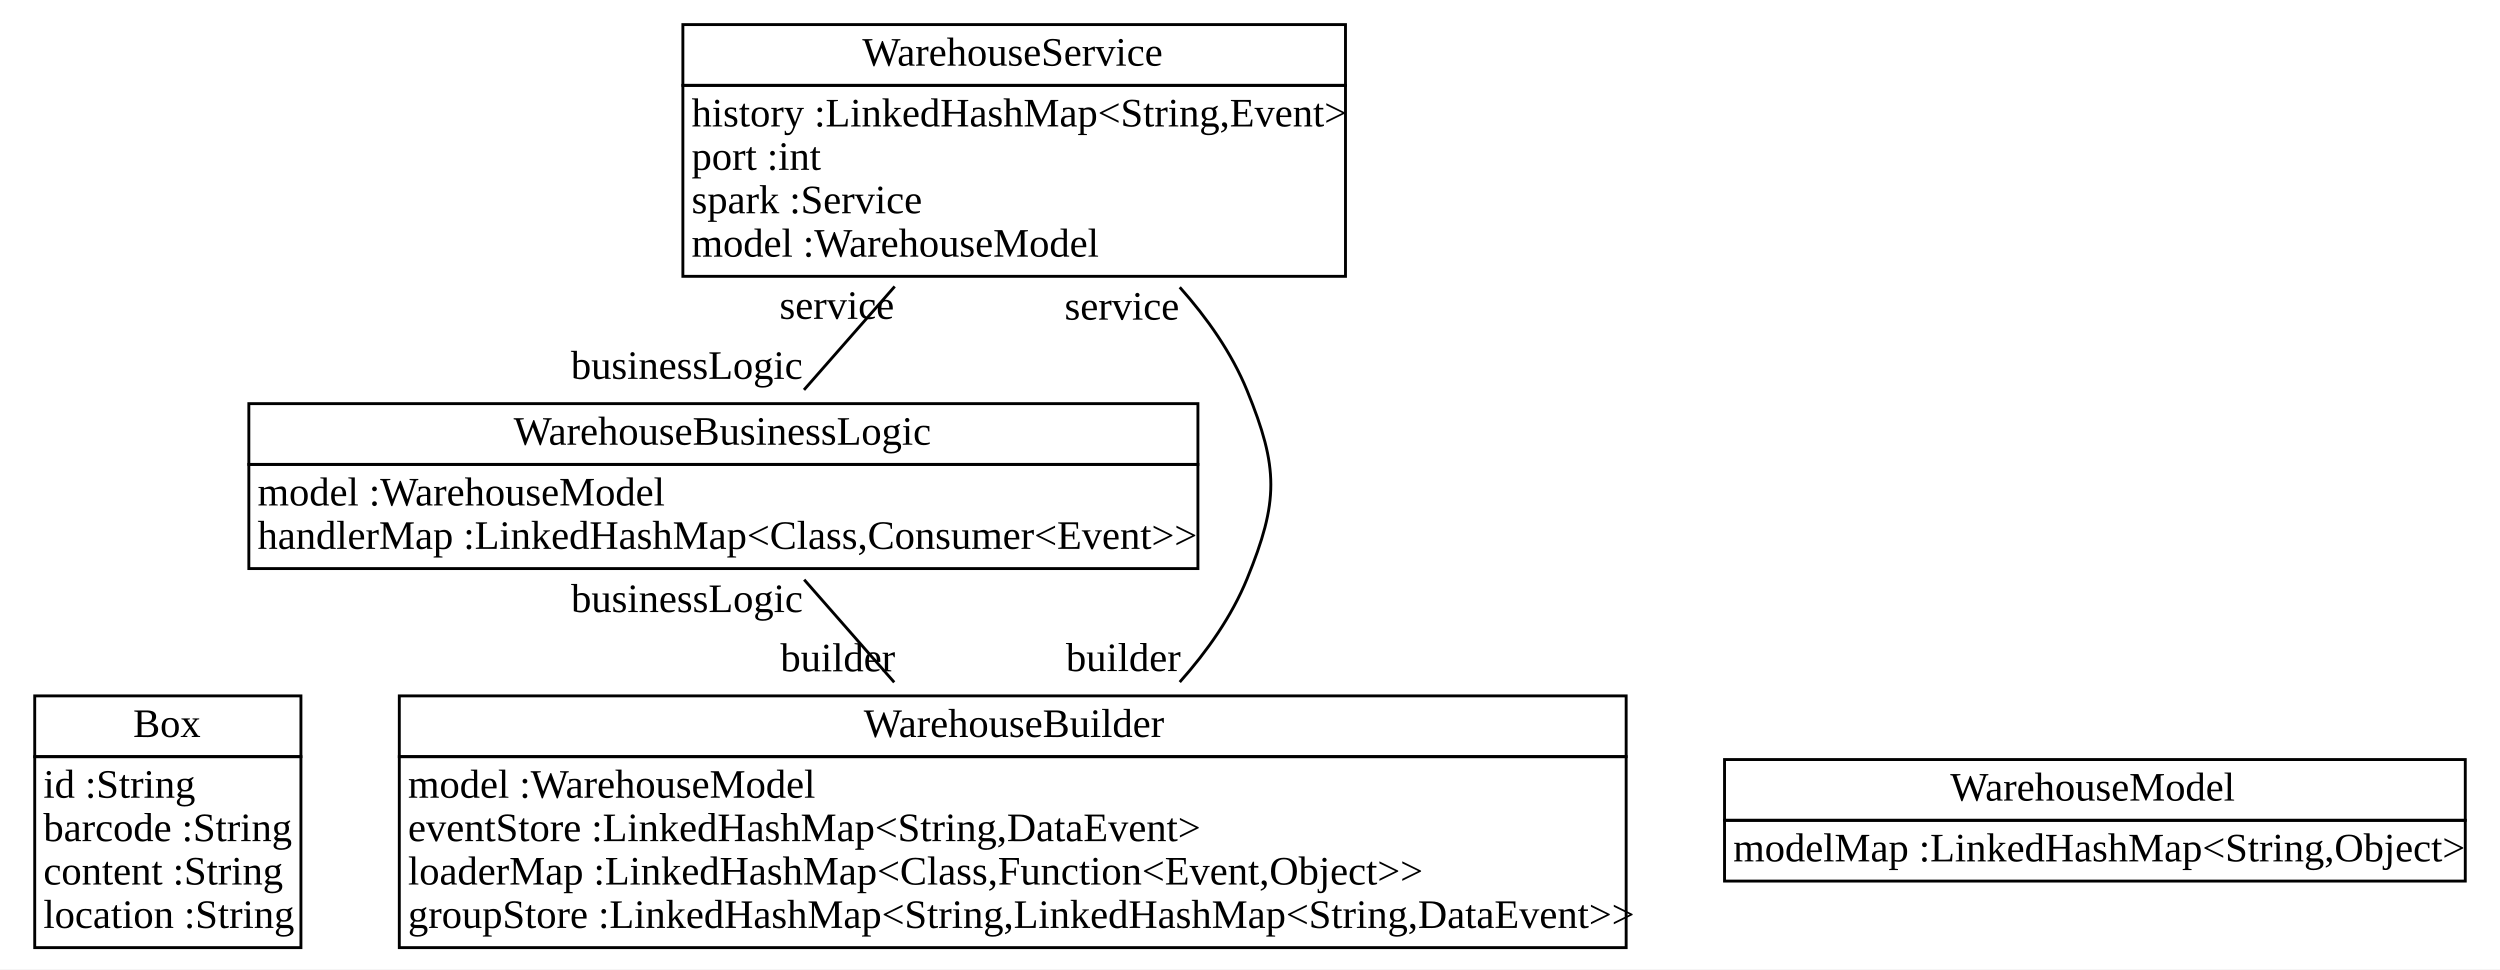
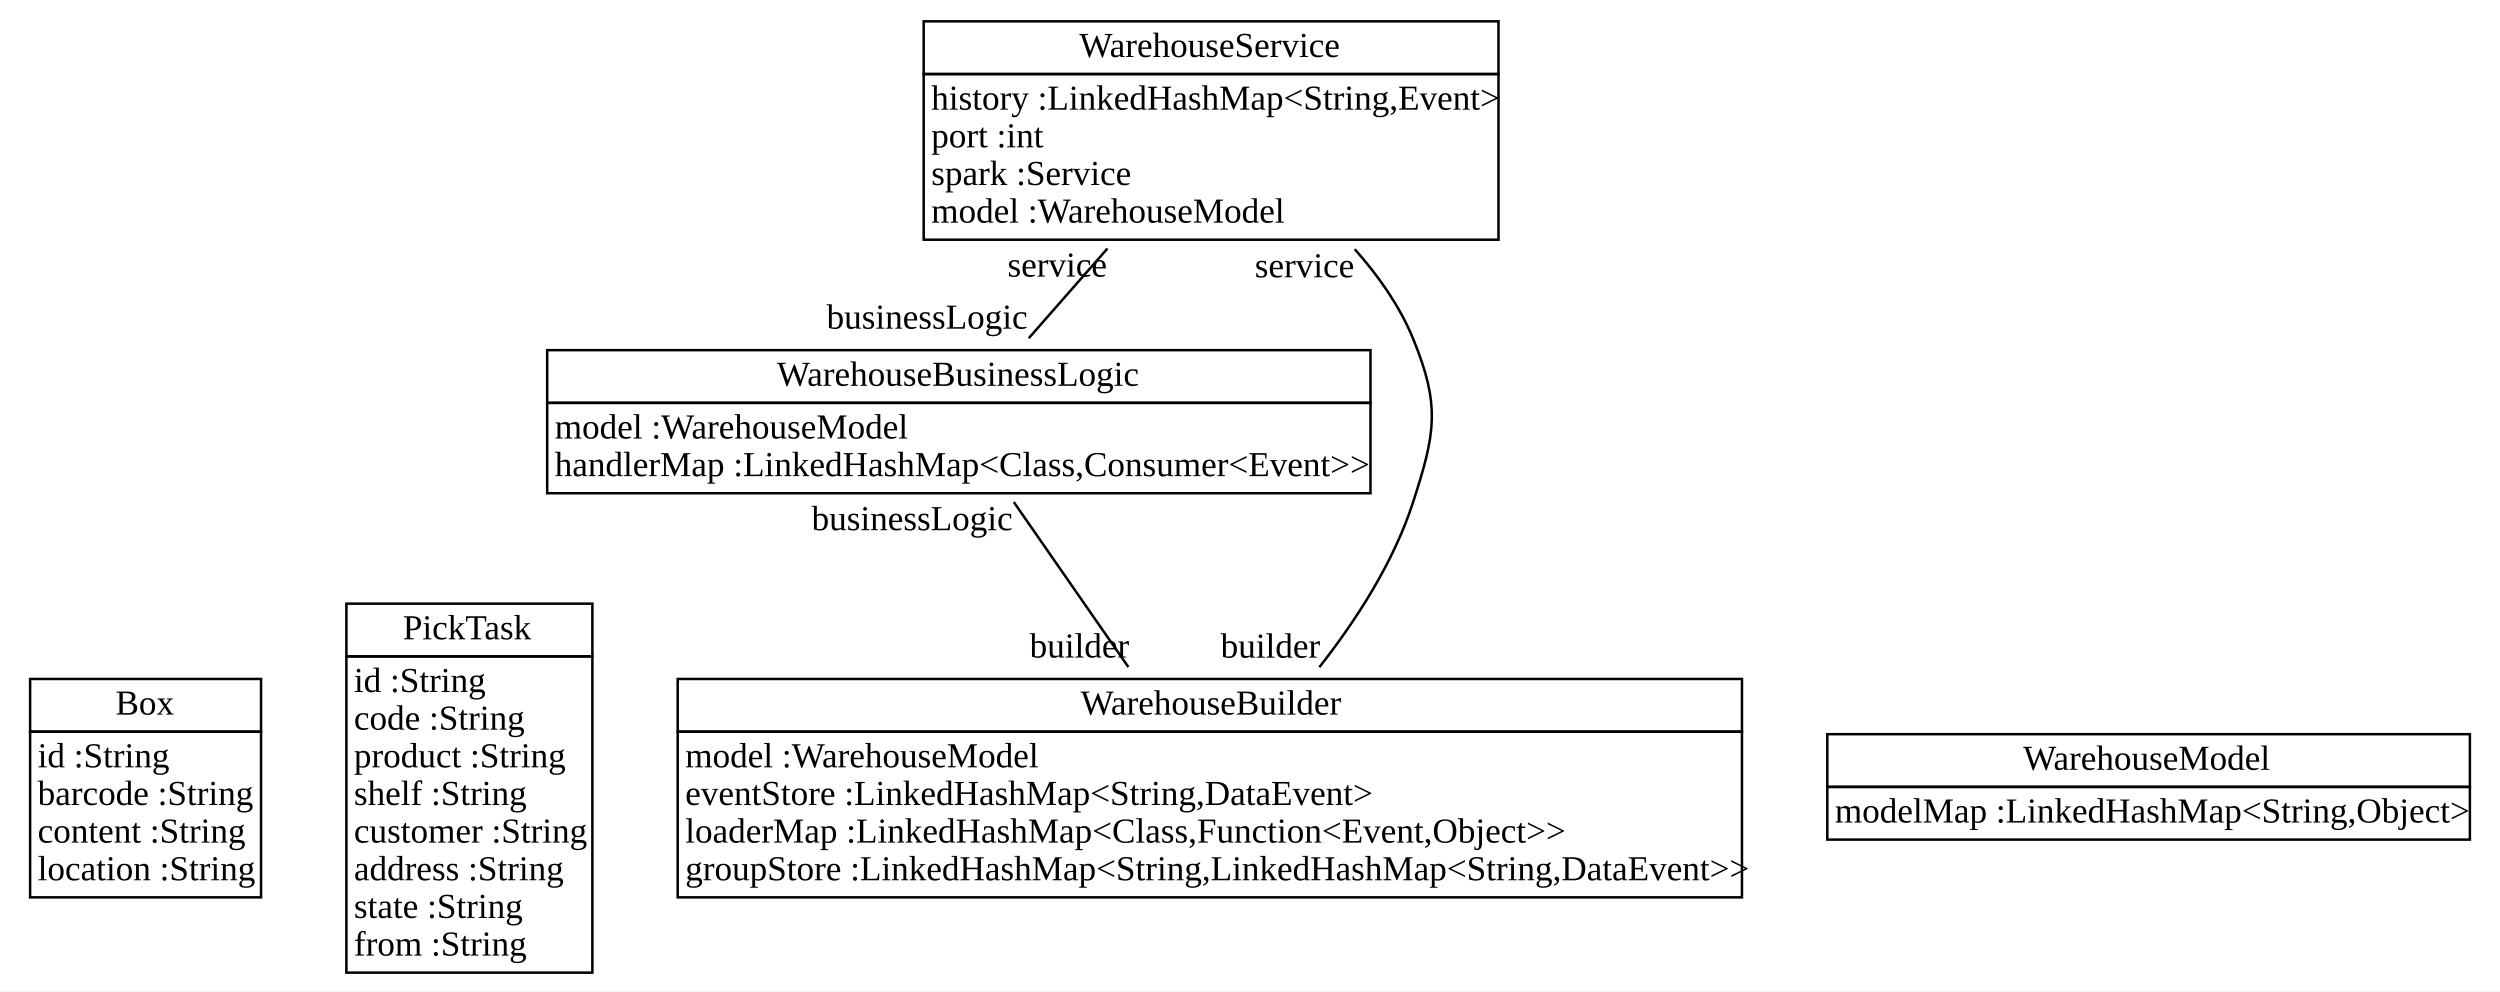
- <svg xmlns="http://www.w3.org/2000/svg" width="864px" height="335px" viewBox="0.00 0.00 864.00 335.00">
-   <g id="graph0" class="graph" transform="scale(1.0 1.0) rotate(0) translate(4 331)">
-     <polygon fill="white" stroke="none" points="-4,4 -4,-331 860,-331 860,4 -4,4" />
+ <svg xmlns="http://www.w3.org/2000/svg" width="996px" height="395px" viewBox="0.00 0.00 996.00 395.00">
+   <g id="graph0" class="graph" transform="scale(1.0 1.0) rotate(0) translate(4 391)">
+     <polygon fill="white" stroke="none" points="-4,4 -4,-391 992,-391 992,4 -4,4" />
    <g id="node1" class="node">
-       <polygon fill="none" stroke="black" points="8,-69.5 8,-90.5 100,-90.5 100,-69.5 8,-69.5" />
-       <text text-anchor="start" x="42" y="-76.3" font-family="Times New Roman,serif" font-size="14.00">Box</text>
-       <polygon fill="none" stroke="black" points="8,-3.5 8,-69.5 100,-69.5 100,-3.5 8,-3.5" />
-       <text text-anchor="start" x="11" y="-55.3" font-family="Times New Roman,serif" font-size="14.00">id :String</text>
-       <text text-anchor="start" x="11" y="-40.3" font-family="Times New Roman,serif" font-size="14.00">barcode :String</text>
-       <text text-anchor="start" x="11" y="-25.3" font-family="Times New Roman,serif" font-size="14.00">content :String</text>
-       <text text-anchor="start" x="11" y="-10.3" font-family="Times New Roman,serif" font-size="14.00">location :String</text>
+       <polygon fill="none" stroke="black" points="8,-99.5 8,-120.5 100,-120.5 100,-99.5 8,-99.5" />
+       <text text-anchor="start" x="42" y="-106.3" font-family="Times New Roman,serif" font-size="14.00">Box</text>
+       <polygon fill="none" stroke="black" points="8,-33.5 8,-99.5 100,-99.5 100,-33.5 8,-33.5" />
+       <text text-anchor="start" x="11" y="-85.3" font-family="Times New Roman,serif" font-size="14.00">id :String</text>
+       <text text-anchor="start" x="11" y="-70.3" font-family="Times New Roman,serif" font-size="14.00">barcode :String</text>
+       <text text-anchor="start" x="11" y="-55.3" font-family="Times New Roman,serif" font-size="14.00">content :String</text>
+       <text text-anchor="start" x="11" y="-40.3" font-family="Times New Roman,serif" font-size="14.00">location :String</text>
    </g>
    <g id="node2" class="node">
-       <polygon fill="none" stroke="black" points="134,-69.5 134,-90.5 558,-90.5 558,-69.5 134,-69.5" />
-       <text text-anchor="start" x="294.5" y="-76.3" font-family="Times New Roman,serif" font-size="14.00">WarehouseBuilder</text>
-       <polygon fill="none" stroke="black" points="134,-3.5 134,-69.5 558,-69.5 558,-3.5 134,-3.5" />
-       <text text-anchor="start" x="137" y="-55.3" font-family="Times New Roman,serif" font-size="14.00">model :WarehouseModel</text>
-       <text text-anchor="start" x="137" y="-40.3" font-family="Times New Roman,serif" font-size="14.00">eventStore :LinkedHashMap&lt;String,DataEvent&gt;</text>
-       <text text-anchor="start" x="137" y="-25.3" font-family="Times New Roman,serif" font-size="14.00">loaderMap :LinkedHashMap&lt;Class,Function&lt;Event,Object&gt;&gt;</text>
-       <text text-anchor="start" x="137" y="-10.3" font-family="Times New Roman,serif" font-size="14.00">groupStore :LinkedHashMap&lt;String,LinkedHashMap&lt;String,DataEvent&gt;&gt;</text>
+       <polygon fill="none" stroke="black" points="134,-129.5 134,-150.5 232,-150.5 232,-129.5 134,-129.5" />
+       <text text-anchor="start" x="156.5" y="-136.3" font-family="Times New Roman,serif" font-size="14.00">PickTask</text>
+       <polygon fill="none" stroke="black" points="134,-3.5 134,-129.5 232,-129.5 232,-3.5 134,-3.5" />
+       <text text-anchor="start" x="137" y="-115.3" font-family="Times New Roman,serif" font-size="14.00">id :String</text>
+       <text text-anchor="start" x="137" y="-100.3" font-family="Times New Roman,serif" font-size="14.00">code :String</text>
+       <text text-anchor="start" x="137" y="-85.3" font-family="Times New Roman,serif" font-size="14.00">product :String</text>
+       <text text-anchor="start" x="137" y="-70.3" font-family="Times New Roman,serif" font-size="14.00">shelf :String</text>
+       <text text-anchor="start" x="137" y="-55.3" font-family="Times New Roman,serif" font-size="14.00">customer :String</text>
+       <text text-anchor="start" x="137" y="-40.3" font-family="Times New Roman,serif" font-size="14.00">address :String</text>
+       <text text-anchor="start" x="137" y="-25.3" font-family="Times New Roman,serif" font-size="14.00">state :String</text>
+       <text text-anchor="start" x="137" y="-10.3" font-family="Times New Roman,serif" font-size="14.00">from :String</text>
    </g>
    <g id="node3" class="node">
-       <polygon fill="none" stroke="black" points="82,-170.5 82,-191.5 410,-191.5 410,-170.5 82,-170.5" />
-       <text text-anchor="start" x="173.5" y="-177.3" font-family="Times New Roman,serif" font-size="14.00">WarehouseBusinessLogic</text>
-       <polygon fill="none" stroke="black" points="82,-134.5 82,-170.5 410,-170.5 410,-134.5 82,-134.5" />
-       <text text-anchor="start" x="85" y="-156.3" font-family="Times New Roman,serif" font-size="14.00">model :WarehouseModel</text>
-       <text text-anchor="start" x="85" y="-141.3" font-family="Times New Roman,serif" font-size="14.00">handlerMap :LinkedHashMap&lt;Class,Consumer&lt;Event&gt;&gt;</text>
+       <polygon fill="none" stroke="black" points="266,-99.5 266,-120.5 690,-120.5 690,-99.5 266,-99.5" />
+       <text text-anchor="start" x="426.5" y="-106.3" font-family="Times New Roman,serif" font-size="14.00">WarehouseBuilder</text>
+       <polygon fill="none" stroke="black" points="266,-33.5 266,-99.5 690,-99.5 690,-33.5 266,-33.5" />
+       <text text-anchor="start" x="269" y="-85.3" font-family="Times New Roman,serif" font-size="14.00">model :WarehouseModel</text>
+       <text text-anchor="start" x="269" y="-70.3" font-family="Times New Roman,serif" font-size="14.00">eventStore :LinkedHashMap&lt;String,DataEvent&gt;</text>
+       <text text-anchor="start" x="269" y="-55.3" font-family="Times New Roman,serif" font-size="14.00">loaderMap :LinkedHashMap&lt;Class,Function&lt;Event,Object&gt;&gt;</text>
+       <text text-anchor="start" x="269" y="-40.3" font-family="Times New Roman,serif" font-size="14.00">groupStore :LinkedHashMap&lt;String,LinkedHashMap&lt;String,DataEvent&gt;&gt;</text>
+     </g>
+     <g id="node4" class="node">
+       <polygon fill="none" stroke="black" points="214,-230.5 214,-251.5 542,-251.5 542,-230.5 214,-230.5" />
+       <text text-anchor="start" x="305.5" y="-237.3" font-family="Times New Roman,serif" font-size="14.00">WarehouseBusinessLogic</text>
+       <polygon fill="none" stroke="black" points="214,-194.5 214,-230.5 542,-230.5 542,-194.5 214,-194.5" />
+       <text text-anchor="start" x="217" y="-216.3" font-family="Times New Roman,serif" font-size="14.00">model :WarehouseModel</text>
+       <text text-anchor="start" x="217" y="-201.3" font-family="Times New Roman,serif" font-size="14.00">handlerMap :LinkedHashMap&lt;Class,Consumer&lt;Event&gt;&gt;</text>
    </g>
    <g id="edge1" class="edge">
-       <path fill="none" stroke="black" d="M305.038,-95.197C294.574,-107.126 283.563,-119.678 273.923,-130.668" />
-       <text text-anchor="middle" x="233.423" y="-119.468" font-family="Times New Roman,serif" font-size="14.00">businessLogic</text>
-       <text text-anchor="middle" x="285.538" y="-98.997" font-family="Times New Roman,serif" font-size="14.00">builder</text>
+       <path fill="none" stroke="black" d="M445.533,-125.253C430.591,-146.769 413.257,-171.729 399.892,-190.975" />
+       <text text-anchor="middle" x="359.392" y="-179.775" font-family="Times New Roman,serif" font-size="14.00">businessLogic</text>
+       <text text-anchor="middle" x="426.033" y="-129.053" font-family="Times New Roman,serif" font-size="14.00">builder</text>
+     </g>
+     <g id="node6" class="node">
+       <polygon fill="none" stroke="black" points="364,-361.5 364,-382.5 593,-382.5 593,-361.5 364,-361.5" />
+       <text text-anchor="start" x="426" y="-368.3" font-family="Times New Roman,serif" font-size="14.00">WarehouseService</text>
+       <polygon fill="none" stroke="black" points="364,-295.5 364,-361.5 593,-361.5 593,-295.5 364,-295.5" />
+       <text text-anchor="start" x="367" y="-347.3" font-family="Times New Roman,serif" font-size="14.00">history :LinkedHashMap&lt;String,Event&gt;</text>
+       <text text-anchor="start" x="367" y="-332.3" font-family="Times New Roman,serif" font-size="14.00">port :int</text>
+       <text text-anchor="start" x="367" y="-317.3" font-family="Times New Roman,serif" font-size="14.00">spark :Service</text>
+       <text text-anchor="start" x="367" y="-302.3" font-family="Times New Roman,serif" font-size="14.00">model :WarehouseModel</text>
+     </g>
+     <g id="edge2" class="edge">
+       <path fill="none" stroke="black" d="M521.631,-125.191C536.508,-144.145 551.317,-167.179 559,-191 567.868,-218.494 569.933,-229.26 559,-256 553.683,-269.006 545.217,-281.067 535.722,-291.729" />
+       <text text-anchor="middle" x="515.722" y="-280.529" font-family="Times New Roman,serif" font-size="14.00">service</text>
+       <text text-anchor="middle" x="502.131" y="-128.991" font-family="Times New Roman,serif" font-size="14.00">builder</text>
+     </g>
+     <g id="edge3" class="edge">
+       <path fill="none" stroke="black" d="M405.856,-256.255C415.565,-267.324 426.669,-279.983 437.209,-291.998" />
+       <text text-anchor="middle" x="417.209" y="-280.798" font-family="Times New Roman,serif" font-size="14.00">service</text>
+       <text text-anchor="middle" x="365.356" y="-260.055" font-family="Times New Roman,serif" font-size="14.00">businessLogic</text>
    </g>
    <g id="node5" class="node">
-       <polygon fill="none" stroke="black" points="232,-301.5 232,-322.5 461,-322.5 461,-301.5 232,-301.5" />
-       <text text-anchor="start" x="294" y="-308.3" font-family="Times New Roman,serif" font-size="14.00">WarehouseService</text>
-       <polygon fill="none" stroke="black" points="232,-235.5 232,-301.5 461,-301.5 461,-235.5 232,-235.5" />
-       <text text-anchor="start" x="235" y="-287.3" font-family="Times New Roman,serif" font-size="14.00">history :LinkedHashMap&lt;String,Event&gt;</text>
-       <text text-anchor="start" x="235" y="-272.3" font-family="Times New Roman,serif" font-size="14.00">port :int</text>
-       <text text-anchor="start" x="235" y="-257.3" font-family="Times New Roman,serif" font-size="14.00">spark :Service</text>
-       <text text-anchor="start" x="235" y="-242.3" font-family="Times New Roman,serif" font-size="14.00">model :WarehouseModel</text>
-     </g>
-     <g id="edge2" class="edge">
-       <path fill="none" stroke="black" d="M403.722,-95.272C413.217,-105.933 421.683,-117.994 427,-131 437.933,-157.74 437.933,-169.26 427,-196 421.683,-209.006 413.217,-221.067 403.722,-231.729" />
-       <text text-anchor="middle" x="383.722" y="-220.529" font-family="Times New Roman,serif" font-size="14.00">service</text>
-       <text text-anchor="middle" x="384.222" y="-99.072" font-family="Times New Roman,serif" font-size="14.00">builder</text>
-     </g>
-     <g id="edge3" class="edge">
-       <path fill="none" stroke="black" d="M273.856,-196.255C283.565,-207.324 294.669,-219.983 305.209,-231.998" />
-       <text text-anchor="middle" x="285.209" y="-220.798" font-family="Times New Roman,serif" font-size="14.00">service</text>
-       <text text-anchor="middle" x="233.356" y="-200.055" font-family="Times New Roman,serif" font-size="14.00">businessLogic</text>
-     </g>
-     <g id="node4" class="node">
-       <polygon fill="none" stroke="black" points="592,-47.5 592,-68.5 848,-68.5 848,-47.5 592,-47.5" />
-       <text text-anchor="start" x="670" y="-54.3" font-family="Times New Roman,serif" font-size="14.00">WarehouseModel</text>
-       <polygon fill="none" stroke="black" points="592,-26.5 592,-47.5 848,-47.5 848,-26.5 592,-26.5" />
-       <text text-anchor="start" x="595" y="-33.3" font-family="Times New Roman,serif" font-size="14.00">modelMap :LinkedHashMap&lt;String,Object&gt;</text>
+       <polygon fill="none" stroke="black" points="724,-77.5 724,-98.5 980,-98.5 980,-77.5 724,-77.5" />
+       <text text-anchor="start" x="802" y="-84.3" font-family="Times New Roman,serif" font-size="14.00">WarehouseModel</text>
+       <polygon fill="none" stroke="black" points="724,-56.5 724,-77.5 980,-77.5 980,-56.5 724,-56.5" />
+       <text text-anchor="start" x="727" y="-63.3" font-family="Times New Roman,serif" font-size="14.00">modelMap :LinkedHashMap&lt;String,Object&gt;</text>
    </g>
  </g>
</svg>
